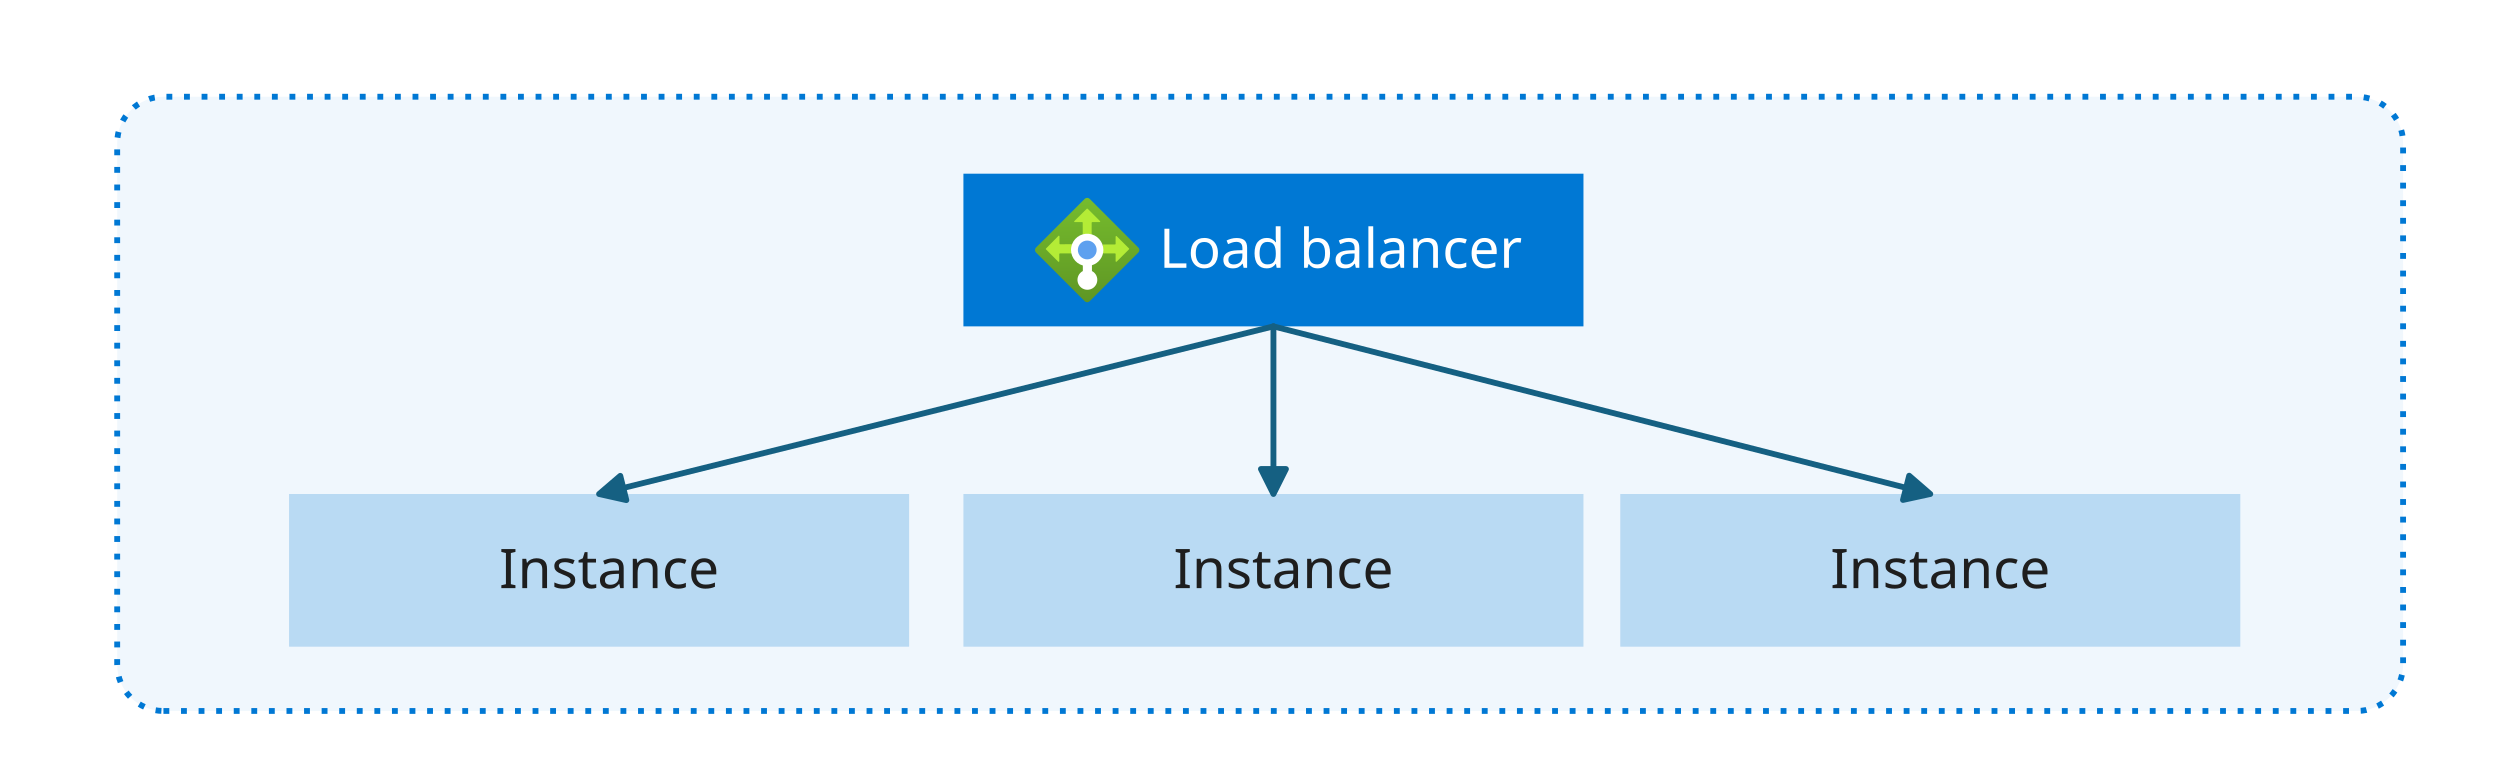
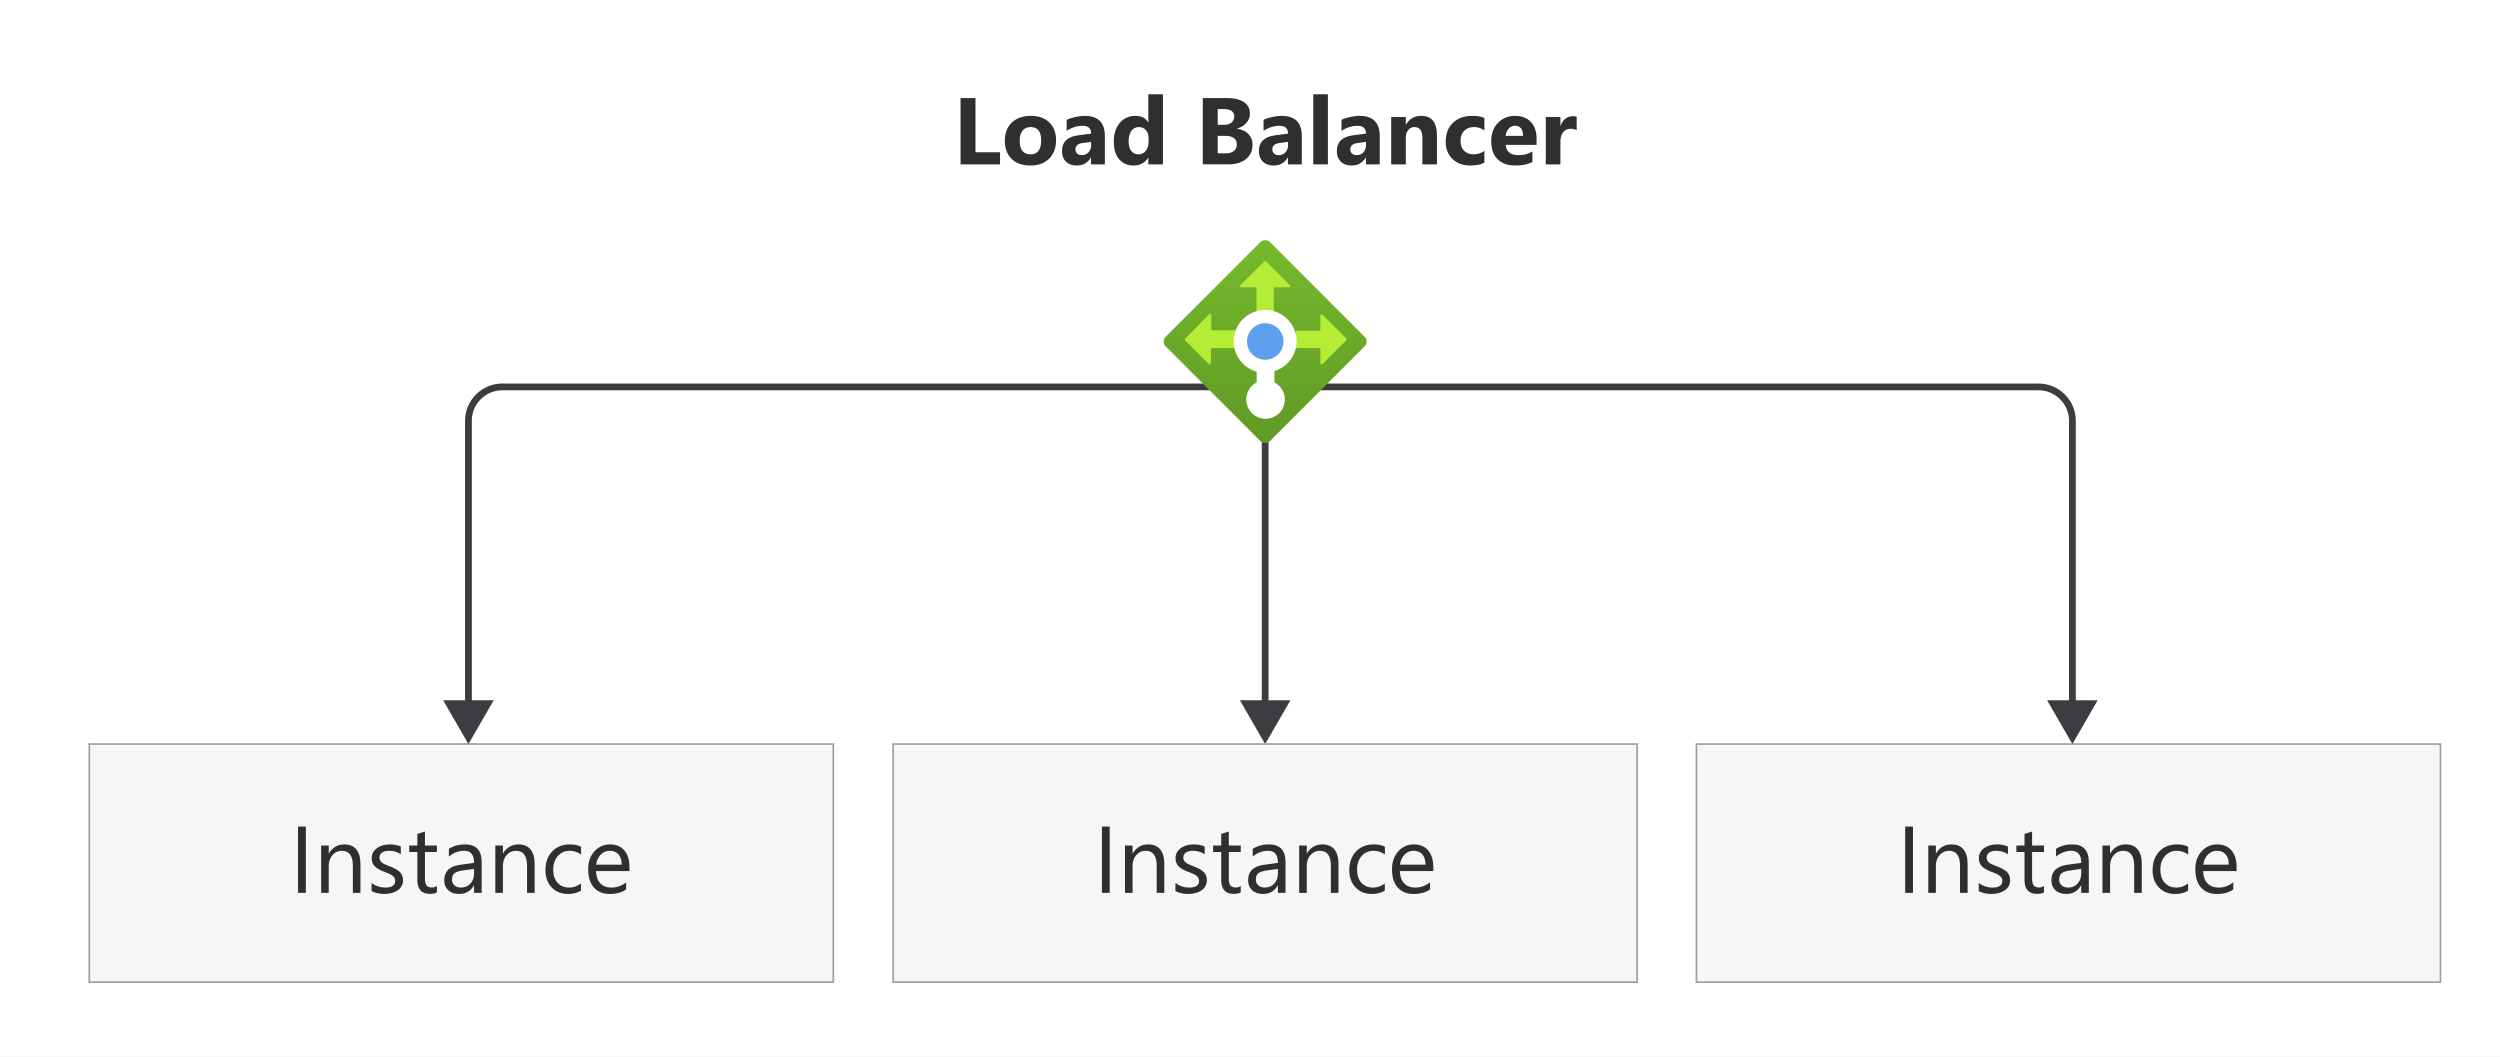
- <svg xmlns="http://www.w3.org/2000/svg" width="8.889in" height="2.778in" viewBox="0 0 640 200" xml:space="preserve" color-interpolation-filters="sRGB" class="st14">
-   <style type="text/css">
- 	
- 		.st1 {fill:#ffffff;stroke:none;stroke-width:0.25}
- 		.st2 {fill:#f0f7fd;stroke:#0078d4;stroke-dasharray:1.5,3;stroke-linecap:butt;stroke-width:1.5}
- 		.st3 {fill:#0078d4;fill-opacity:0.23;stroke:none;stroke-linecap:butt;stroke-width:0.561}
- 		.st4 {fill:#1e1e1e;font-family:Segoe UI;font-size:1.167em}
- 		.st5 {fill:#0078d4;stroke:none;stroke-linecap:butt;stroke-width:0.561}
- 		.st6 {fill:url(#grad0-20);stroke:none;stroke-linecap:butt;stroke-width:0.75}
- 		.st7 {fill:#b4ec36;stroke:none;stroke-linecap:butt;stroke-width:0.75}
- 		.st8 {fill:#ffffff;stroke:none;stroke-linecap:butt;stroke-width:0.75}
- 		.st9 {fill:#5ea0ef;stroke:none;stroke-linecap:butt;stroke-width:0.75}
- 		.st10 {fill:none;stroke:none;stroke-linecap:butt;stroke-width:0.561}
- 		.st11 {fill:#ffffff;font-family:Segoe UI;font-size:1.167em}
- 		.st12 {fill:#156082}
- 		.st13 {stroke:#156082;stroke-linecap:round;stroke-linejoin:round;stroke-width:1.5}
- 		.st14 {fill:none;fill-rule:evenodd;font-size:12px;overflow:visible;stroke-linecap:square;stroke-miterlimit:3}
- 	
- 	</style>
-   <defs id="Patterns_And_Gradients">
-     <linearGradient id="grad0-20" x1="0" y1="0" x2="1" y2="0" gradientTransform="rotate(-90 0.5 0.5)">
-       <stop offset="0" stop-color="#5e9624" stop-opacity="1" />
-       <stop offset="0.02" stop-color="#5f9724" stop-opacity="1" />
-       <stop offset="1" stop-color="#76bc2d" stop-opacity="1" />
+ <svg xmlns="http://www.w3.org/2000/svg" width="369.6" height="156.2" viewBox="0 0 369.6 156.2">
+   <defs>
+     <linearGradient id="linear-gradient" x1="-376.96" y1="-2850.98" x2="-376.96" y2="-2816.203" gradientTransform="translate(564 -2782.4) scale(1 -1)" gradientUnits="userSpaceOnUse">
+       <stop offset="0" stop-color="#5e9624" />
+       <stop offset=".02" stop-color="#5f9724" />
+       <stop offset="1" stop-color="#76bc2d" />
    </linearGradient>
  </defs>
-   <g>
-     <g id="shape75-1" transform="translate(0,4.2126)">
-       <rect x="0" y="-4.213" width="640" height="204.213" class="st1" />
+   <g id="Shapes">
+     <rect width="369.6" height="156.2" fill="#fff" />
+     <g>
+       <line x1="187.04" y1="61.6" x2="187.04" y2="104.618" fill="none" stroke="#3c3c41" stroke-miterlimit="10" />
+       <polygon points="183.3 103.524 187.04 110 190.78 103.524 183.3 103.524" fill="#3c3c41" />
    </g>
-     <g id="shape145-3" transform="translate(30,-18)">
-       <path d="M11.84 200 L573.35 200 A11.836 11.836 -180 0 0 585.19 188.16 L585.19 54.59 A11.836 11.836 -180 0 0 573.35        42.76 L11.84 42.76 A11.836 11.836 -180 0 0 -0 54.59 L0 188.16 A11.836 11.836 -180 0 0 11.84 200 Z" class="st2" />
+     <g>
+       <rect x="13.2" y="110" width="110" height="35.2" fill="#fff" />
+       <rect x="13.2" y="110" width="110" height="35.2" fill="#f5f3f2" opacity=".8" />
+       <rect x="13.2" y="110" width="110" height="35.2" fill="none" stroke="#9d9f9f" stroke-width=".25" />
    </g>
-     <g id="group122-5" transform="translate(625,161.378)">
- 			</g>
-     <g id="shape129-6" transform="translate(74,-34.4572)">
-       <rect x="0" y="160.914" width="158.733" height="39.086" class="st3" />
-       <text x="53.78" y="185.01" class="st4">Instance</text>
+     <g>
+       <rect x="132.04" y="110" width="110" height="35.2" fill="#fff" />
+       <rect x="132.04" y="110" width="110" height="35.2" fill="#f5f3f2" opacity=".8" />
+       <rect x="132.04" y="110" width="110" height="35.2" fill="none" stroke="#9d9f9f" stroke-width=".25" />
    </g>
-     <g id="shape130-9" transform="translate(246.634,-34.4572)">
-       <rect x="0" y="160.914" width="158.733" height="39.086" class="st3" />
-       <text x="53.78" y="185.01" class="st4">Instance</text>
+     <g>
+       <rect x="250.8" y="110" width="110" height="35.2" fill="#fff" />
+       <rect x="250.8" y="110" width="110" height="35.2" fill="#f5f3f2" opacity=".8" />
+       <rect x="250.8" y="110" width="110" height="35.2" fill="none" stroke="#9d9f9f" stroke-width=".25" />
    </g>
-     <g id="group143-12" transform="translate(246.634,-116.457)">
-       <g id="shape132-13">
-         <rect x="0" y="160.914" width="158.733" height="39.086" class="st5" />
-       </g>
-       <g id="group142-15" transform="translate(18.3202,0)">
-         <g id="group133-16" transform="translate(-2.19824E-14,-6.17646)">
-           <g id="shape134-17">
-             <path d="M0.27 186 L12.73 173.54 a0.891 0.891 0 0 1 1.277 -2.84217E-14 L26.46 186 a0.891 0.891           0 0 1 -3.90799E-14 1.277 L13.99 199.75 a0.891 0.891 0 0 1 -1.247 0 L0.27 187.27 a0.891           0.891 0 0 1 -6.10623E-15 -1.277 Z" class="st6" />
-           </g>
-           <g id="shape135-21" transform="translate(10.0468,-17.2271)">
-             <path d="M6.59 196.44 L3.44 193.3 a0.178 0.178 -180 0 0 -0.238 0 L0.05 196.44 a0.148 0.148 -180           0 0 0.119 0.267 L2.01 196.7 a0.163 0.163 0 0 1 0.163 0.163 L2.18 199.84 a0.163           0.163 -180 0 0 0.163 0.163 L4.3 200 a0.163 0.163 -180 0 0 0.163 -0.163           L4.46 196.87 a0.163 0.163 0 0 1 0.163 -0.163 L6.47 196.7 a0.148 0.148 -180 0           0 0.119 -0.267 Z" class="st7" />
-           </g>
-           <g id="shape136-23" transform="translate(2.77975,-10.3579)">
-             <path d="M3.16 193.44 L0.04 196.61 a0.163 0.163 -180 0 0 -3.53884E-15 0.223 L3.16 199.96 a0.163           0.163 -180 0 0 0.282 -0.119 L3.44 198.02 a0.163 0.163 0 0 1 0.163 -0.163           L6.58 197.85 a0.148 0.148 -180 0 0 0.148 -0.163 L6.73 195.73 a0.148 0.148 -180           0 0 -0.104 -0.223 L3.65 195.51 a0.148 0.148 0 0 1 -0.163 -0.148 L3.49 193.56           a0.174 0.174 -180 1 0 -0.327 -0.119 Z" class="st7" />
-           </g>
-           <g id="shape137-25" transform="translate(17.3608,-10.3692)">
-             <path d="M3.55 199.97 L6.71 196.82 a0.163 0.163 -180 0 0 1.15463E-14 -0.223 L3.55 193.45 a0.163           0.163 -180 0 0 -0.267 0.119 L3.28 195.43 a0.148 0.148 0 0 1 -0.163 0.148 L0.15           195.58 a0.148 0.148 -180 0 0 -0.148 0.163 L0 197.7 a0.148 0.148 -180 0 0 0.148           0.163 L3.12 197.86 a0.163 0.163 0 0 1 0.163 0.163 L3.28 199.87 a0.163 0.163           -180 0 0 0.267 0.104 Z" class="st7" />
-           </g>
-           <g id="shape138-27" transform="translate(10.8718,-3.19601)">
-             <path d="M6.64 189.83 A4.143 4.143 -180 1 0 1.38 193.79 L1.38 195.21 A2.539 2.539 -180 1 0 3.71 195.21           L3.71 193.72 A4.113 4.113 -180 0 0 6.64 189.83 Z" class="st8" />
-           </g>
-           <g id="shape139-29" transform="translate(10.9757,-10.9756)">
-             <ellipse cx="2.406" cy="197.594" rx="2.406" ry="2.406" class="st9" />
-           </g>
-         </g>
-         <g id="shape141-31" transform="translate(27.9077,0)">
-           <rect x="0" y="160.914" width="94.185" height="39.086" class="st10" />
-           <text x="3.87" y="185.01" class="st11">Load balancer</text>
-         </g>
-       </g>
+     <g>
+       <path d="M69.254,104.618v-42.418c0-2.75,2.25-5,5-5h227.13c2.75,0,5,2.25,5,5v42.418" fill="none" stroke="#3c3c41" stroke-miterlimit="10" />
+       <polygon points="72.994 103.523 69.254 110 65.514 103.523 72.994 103.523" fill="#3c3c41" />
+       <polygon points="302.644 103.523 306.384 110 310.123 103.523 302.644 103.523" fill="#3c3c41" />
    </g>
-     <g id="shape144-34" transform="translate(414.785,-34.4572)">
-       <rect x="0" y="160.914" width="158.733" height="39.086" class="st3" />
-       <text x="53.78" y="185.01" class="st4">Instance</text>
+     <g>
+       <path d="M172.343,49.783l13.981-13.981c.385-.396,1.018-.404,1.414-.019.006.006.013.013.019.019l13.981,13.981c.396.385.404,1.018.019,1.414-.006.006-.013.013-.019.019l-13.998,13.998c-.389.381-1.011.381-1.4,0l-13.998-13.998c-.396-.385-.404-1.018-.019-1.414.006-.006.013-.013.019-.019Z" fill="url(#linear-gradient)" />
+       <path d="M190.706,42.168l-3.533-3.516c-.076-.068-.191-.068-.267,0l-3.533,3.516c-.076.051-.097.155-.045.231.039.058.111.086.178.069h2.066c.101,0,.183.082.183.183v3.333c0,.101.082.183.183.183h2.2c.101,0,.183-.082.183-.183v-3.333c0-.101.082-.183.183-.183h2.066c.089.022.18-.032.202-.121.017-.068-.011-.139-.069-.178Z" fill="#b4ec36" />
+       <path d="M178.708,46.517l-3.499,3.549c-.066.07-.066.18,0,.25l3.499,3.516c.069.074.185.077.259.008.039-.036.06-.088.058-.141v-2.05c0-.101.082-.183.183-.183h3.333c.092.001.167-.074.168-.166,0-.006-0-.012-.001-.018v-2.2c.047-.079.021-.181-.058-.229-.018-.011-.038-.018-.059-.021h-3.333c-.092.009-.173-.058-.182-.149-.001-.006-.001-.012-.001-.018v-2.016c.037-.101-.015-.213-.117-.25-.101-.037-.213.015-.25.117Z" fill="#b4ec36" />
+       <path d="M195.505,53.833l3.549-3.533c.066-.07.066-.18,0-.25l-3.549-3.533c-.078-.065-.194-.054-.258.024-.025.031-.04.069-.042.109v2.083c.001.092-.074.167-.166.168-.006,0-.012-0-.018-.001h-3.333c-.092-.001-.167.074-.168.166,0,.006 0.0.012.001.018v2.2c-.009.092.058.173.149.182.006.001.012.001.018.001h3.333c.101,0,.183.082.183.183v2.066c.013.1.105.171.205.158.035-.004.068-.019.095-.042Z" fill="#b4ec36" />
+       <path d="M191.689,50.5c.016-2.568-2.053-4.662-4.62-4.678-2.568-.016-4.662,2.053-4.678,4.62-.013,2.097,1.379,3.943,3.399,4.507v1.583c-1.398.722-1.946,2.442-1.223,3.84.722,1.398,2.442,1.946,3.84,1.223,1.398-.722,1.946-2.442,1.223-3.84-.271-.525-.699-.952-1.223-1.223v-1.666c1.93-.582,3.26-2.35,3.283-4.366Z" fill="#fff" />
+       <circle id="e99c3387-15c3-4f28-bd4b-cb209b430e06" cx="187.057" cy="50.483" r="2.7" fill="#5ea0ef" />
    </g>
-     <g id="shape146-37" transform="translate(374.249,277.636) rotate(166.04)">
-       <path d="M171.5 196.8 L171.5 203.2 L177.89 200 L171.5 196.8 Z" class="st12" />
-       <path d="M171.5 196.8 L171.5 203.2 L177.89 200 L171.5 196.8" class="st13" />
-       <path d="M0 200 L171.5 200" class="st13" />
+   </g>
+   <g id="Text">
+     <g>
+       <path d="M45.214,132h-1.148v-9.803h1.148v9.803Z" fill="#2f2f2f" />
+       <path d="M53.289,132h-1.121v-3.992c0-1.486-.543-2.228-1.627-2.228-.56,0-1.024.211-1.392.632-.366.422-.55.954-.55,1.597v3.992h-1.121v-7h1.121v1.162h.027c.528-.885,1.294-1.326,2.297-1.326.766,0,1.351.247,1.757.741.405.495.608,1.209.608,2.144v4.279Z" fill="#2f2f2f" />
+       <path d="M54.937,131.747v-1.203c.611.451,1.283.677,2.017.677.984,0,1.477-.328,1.477-.984,0-.188-.042-.346-.126-.476-.085-.13-.198-.245-.342-.345-.144-.101-.312-.19-.506-.271-.194-.079-.402-.163-.626-.249-.31-.123-.582-.247-.816-.373-.235-.125-.431-.267-.588-.424s-.276-.336-.355-.536c-.08-.201-.12-.435-.12-.704,0-.328.075-.619.226-.872s.352-.465.602-.636c.251-.171.537-.3.858-.386.321-.087.652-.13.994-.13.606,0,1.148.104,1.627.315v1.135c-.515-.338-1.107-.506-1.777-.506-.209,0-.398.023-.567.071-.168.048-.314.115-.434.202-.121.086-.215.19-.28.31-.066.121-.1.254-.1.4,0,.182.033.335.1.458.065.123.163.232.29.328.128.096.283.182.465.26.183.077.39.161.622.253.31.118.588.24.834.365.246.126.456.267.629.424.174.157.307.339.4.544.093.205.14.448.14.731,0,.346-.076.646-.229.902-.153.255-.356.467-.612.636-.255.168-.549.294-.882.376-.332.082-.681.123-1.046.123-.72,0-1.344-.14-1.873-.417Z" fill="#2f2f2f" />
+       <path d="M64.59,131.932c-.264.145-.612.219-1.046.219-1.226,0-1.839-.684-1.839-2.051v-4.143h-1.203v-.957h1.203v-1.709l1.121-.362v2.071h1.764v.957h-1.764v3.944c0,.469.08.804.239,1.005.16.2.424.301.793.301.283,0,.526-.078.731-.232v.957Z" fill="#2f2f2f" />
+       <path d="M71.207,132h-1.121v-1.094h-.027c-.487.838-1.205,1.258-2.153,1.258-.697,0-1.243-.185-1.637-.554-.395-.369-.592-.859-.592-1.47,0-1.309.77-2.069,2.311-2.283l2.099-.294c0-1.19-.48-1.784-1.442-1.784-.843,0-1.603.287-2.283.861v-1.148c.689-.438,1.481-.656,2.379-.656,1.645,0,2.468.87,2.468,2.611v4.553ZM70.086,128.459l-1.688.232c-.519.072-.911.201-1.176.386-.264.185-.397.512-.397.981,0,.342.122.621.366.837.243.217.568.325.974.325.557,0,1.016-.195,1.378-.585s.543-.883.543-1.48v-.697Z" fill="#2f2f2f" />
+       <path d="M79.04,132h-1.121v-3.992c0-1.486-.542-2.228-1.627-2.228-.56,0-1.024.211-1.391.632-.367.422-.551.954-.551,1.597v3.992h-1.121v-7h1.121v1.162h.027c.529-.885,1.295-1.326,2.297-1.326.766,0,1.352.247,1.757.741.406.495.608,1.209.608,2.144v4.279Z" fill="#2f2f2f" />
+       <path d="M85.888,131.679c-.537.323-1.176.485-1.914.485-.998,0-1.804-.325-2.416-.975-.613-.649-.92-1.491-.92-2.525,0-1.153.331-2.079.991-2.779.661-.699,1.543-1.049,2.646-1.049.615,0,1.158.113,1.627.342v1.148c-.519-.365-1.075-.547-1.668-.547-.715,0-1.302.256-1.76.769s-.688,1.187-.688,2.021c0,.82.216,1.467.646,1.941.431.474,1.008.711,1.732.711.611,0,1.185-.203,1.723-.608v1.066Z" fill="#2f2f2f" />
+       <path d="M93.058,128.78h-4.942c.019.779.229,1.381.629,1.805.401.424.953.636,1.654.636.789,0,1.514-.26,2.174-.779v1.053c-.615.446-1.429.67-2.44.67-.988,0-1.766-.318-2.331-.954-.565-.636-.848-1.53-.848-2.683,0-1.09.309-1.977.927-2.663.617-.685,1.384-1.028,2.3-1.028s1.625.296,2.126.889c.502.592.752,1.415.752,2.468v.588ZM91.91,127.83c-.004-.647-.16-1.151-.468-1.511-.308-.36-.735-.54-1.282-.54-.528,0-.978.189-1.347.567-.369.378-.597.872-.684,1.483h3.78Z" fill="#2f2f2f" />
    </g>
-     <g id="shape147-41" transform="translate(526,83.5428) rotate(90)">
-       <path d="M36.52 196.8 L36.52 203.2 L42.91 200 L36.52 196.8 Z" class="st12" />
-       <path d="M36.52 196.8 L36.52 203.2 L42.91 200 L36.52 196.8" class="st13" />
-       <path d="M0 200 L36.52 200" class="st13" />
+     <g>
+       <path d="M164.055,132h-1.148v-9.803h1.148v9.803Z" fill="#2f2f2f" />
+       <path d="M172.129,132h-1.121v-3.992c0-1.486-.542-2.228-1.627-2.228-.56,0-1.024.211-1.391.632-.367.422-.55.954-.55,1.597v3.992h-1.121v-7h1.121v1.162h.027c.529-.885,1.294-1.326,2.297-1.326.766,0,1.351.247,1.757.741.406.495.608,1.209.608,2.144v4.279Z" fill="#2f2f2f" />
+       <path d="M173.777,131.747v-1.203c.611.451,1.283.677,2.017.677.984,0,1.477-.328,1.477-.984,0-.188-.042-.346-.127-.476s-.198-.245-.342-.345c-.144-.101-.312-.19-.506-.271-.194-.079-.402-.163-.625-.249-.31-.123-.582-.247-.817-.373-.235-.125-.431-.267-.588-.424s-.276-.336-.355-.536c-.08-.201-.12-.435-.12-.704,0-.328.075-.619.226-.872s.351-.465.602-.636.537-.3.858-.386c.321-.087.653-.13.995-.13.606,0,1.148.104,1.627.315v1.135c-.515-.338-1.107-.506-1.777-.506-.209,0-.399.023-.567.071s-.314.115-.434.202c-.121.086-.214.19-.28.31-.066.121-.099.254-.099.4,0,.182.033.335.099.458s.163.232.29.328.283.182.465.26c.182.077.39.161.622.253.31.118.588.24.834.365.246.126.456.267.629.424s.307.339.4.544.14.448.14.731c0,.346-.076.646-.229.902-.153.255-.356.467-.612.636-.255.168-.549.294-.882.376s-.681.123-1.046.123c-.72,0-1.344-.14-1.873-.417Z" fill="#2f2f2f" />
+       <path d="M183.431,131.932c-.264.145-.613.219-1.046.219-1.226,0-1.839-.684-1.839-2.051v-4.143h-1.203v-.957h1.203v-1.709l1.121-.362v2.071h1.764v.957h-1.764v3.944c0,.469.08.804.239,1.005.16.2.424.301.793.301.283,0,.526-.078.731-.232v.957Z" fill="#2f2f2f" />
+       <path d="M190.048,132h-1.121v-1.094h-.027c-.488.838-1.206,1.258-2.153,1.258-.697,0-1.243-.185-1.637-.554s-.591-.859-.591-1.47c0-1.309.77-2.069,2.311-2.283l2.099-.294c0-1.19-.481-1.784-1.442-1.784-.843,0-1.604.287-2.283.861v-1.148c.688-.438,1.481-.656,2.379-.656,1.645,0,2.468.87,2.468,2.611v4.553ZM188.927,128.459l-1.688.232c-.519.072-.912.201-1.176.386s-.397.512-.397.981c0,.342.122.621.366.837.244.217.568.325.974.325.556,0,1.015-.195,1.377-.585s.543-.883.543-1.48v-.697Z" fill="#2f2f2f" />
+       <path d="M197.88,132h-1.121v-3.992c0-1.486-.542-2.228-1.627-2.228-.56,0-1.024.211-1.391.632-.367.422-.55.954-.55,1.597v3.992h-1.121v-7h1.121v1.162h.027c.529-.885,1.294-1.326,2.297-1.326.766,0,1.351.247,1.757.741.406.495.608,1.209.608,2.144v4.279Z" fill="#2f2f2f" />
+       <path d="M204.728,131.679c-.538.323-1.176.485-1.914.485-.998,0-1.804-.325-2.417-.975s-.919-1.491-.919-2.525c0-1.153.331-2.079.991-2.779.661-.699,1.542-1.049,2.646-1.049.615,0,1.158.113,1.627.342v1.148c-.519-.365-1.076-.547-1.668-.547-.715,0-1.302.256-1.76.769s-.687,1.187-.687,2.021c0,.82.215,1.467.646,1.941.431.474,1.008.711,1.733.711.611,0,1.185-.203,1.723-.608v1.066Z" fill="#2f2f2f" />
+       <path d="M211.898,128.78h-4.942c.018.779.228,1.381.629,1.805s.953.636,1.654.636c.789,0,1.513-.26,2.174-.779v1.053c-.615.446-1.429.67-2.44.67-.989,0-1.766-.318-2.331-.954s-.848-1.53-.848-2.683c0-1.09.309-1.977.926-2.663.618-.685,1.384-1.028,2.3-1.028s1.625.296,2.126.889c.501.592.752,1.415.752,2.468v.588ZM210.75,127.83c-.004-.647-.161-1.151-.468-1.511-.308-.36-.735-.54-1.282-.54-.529,0-.978.189-1.347.567-.369.378-.597.872-.684,1.483h3.78Z" fill="#2f2f2f" />
    </g>
-     <g id="shape148-45" transform="translate(375.457,-110.246) rotate(14.317)">
-       <path d="M167.15 196.8 L167.15 203.2 L173.54 200 L167.15 196.8 Z" class="st12" />
-       <path d="M167.15 196.8 L167.15 203.2 L173.54 200 L167.15 196.8" class="st13" />
-       <path d="M0 200 L167.15 200" class="st13" />
+     <g>
+       <path d="M282.814,132h-1.148v-9.803h1.148v9.803Z" fill="#2f2f2f" />
+       <path d="M290.889,132h-1.121v-3.992c0-1.486-.542-2.228-1.627-2.228-.56,0-1.024.211-1.391.632-.367.422-.55.954-.55,1.597v3.992h-1.121v-7h1.121v1.162h.027c.529-.885,1.294-1.326,2.297-1.326.766,0,1.351.247,1.757.741.406.495.608,1.209.608,2.144v4.279Z" fill="#2f2f2f" />
+       <path d="M292.537,131.747v-1.203c.611.451,1.283.677,2.017.677.984,0,1.477-.328,1.477-.984,0-.188-.042-.346-.127-.476s-.198-.245-.342-.345c-.144-.101-.312-.19-.506-.271-.194-.079-.402-.163-.625-.249-.31-.123-.582-.247-.817-.373-.235-.125-.431-.267-.588-.424s-.276-.336-.355-.536c-.08-.201-.12-.435-.12-.704,0-.328.075-.619.226-.872s.351-.465.602-.636.537-.3.858-.386c.321-.087.653-.13.995-.13.606,0,1.148.104,1.627.315v1.135c-.515-.338-1.107-.506-1.777-.506-.209,0-.399.023-.567.071s-.314.115-.434.202c-.121.086-.214.19-.28.31-.066.121-.099.254-.099.4,0,.182.033.335.099.458s.163.232.29.328.283.182.465.26c.182.077.39.161.622.253.31.118.588.24.834.365.246.126.456.267.629.424s.307.339.4.544.14.448.14.731c0,.346-.076.646-.229.902-.153.255-.356.467-.612.636-.255.168-.549.294-.882.376s-.681.123-1.046.123c-.72,0-1.344-.14-1.873-.417Z" fill="#2f2f2f" />
+       <path d="M302.19,131.932c-.264.145-.613.219-1.046.219-1.226,0-1.839-.684-1.839-2.051v-4.143h-1.203v-.957h1.203v-1.709l1.121-.362v2.071h1.764v.957h-1.764v3.944c0,.469.08.804.239,1.005.16.2.424.301.793.301.283,0,.526-.078.731-.232v.957Z" fill="#2f2f2f" />
+       <path d="M308.808,132h-1.121v-1.094h-.027c-.488.838-1.206,1.258-2.153,1.258-.697,0-1.243-.185-1.637-.554s-.591-.859-.591-1.47c0-1.309.77-2.069,2.311-2.283l2.099-.294c0-1.19-.481-1.784-1.442-1.784-.843,0-1.604.287-2.283.861v-1.148c.688-.438,1.481-.656,2.379-.656,1.645,0,2.468.87,2.468,2.611v4.553ZM307.686,128.459l-1.688.232c-.519.072-.912.201-1.176.386s-.397.512-.397.981c0,.342.122.621.366.837.244.217.568.325.974.325.556,0,1.015-.195,1.377-.585s.543-.883.543-1.48v-.697Z" fill="#2f2f2f" />
+       <path d="M316.64,132h-1.121v-3.992c0-1.486-.542-2.228-1.627-2.228-.56,0-1.024.211-1.391.632-.367.422-.55.954-.55,1.597v3.992h-1.121v-7h1.121v1.162h.027c.529-.885,1.294-1.326,2.297-1.326.766,0,1.351.247,1.757.741.406.495.608,1.209.608,2.144v4.279Z" fill="#2f2f2f" />
+       <path d="M323.488,131.679c-.538.323-1.176.485-1.914.485-.998,0-1.804-.325-2.417-.975s-.919-1.491-.919-2.525c0-1.153.331-2.079.991-2.779.661-.699,1.542-1.049,2.646-1.049.615,0,1.158.113,1.627.342v1.148c-.519-.365-1.076-.547-1.668-.547-.715,0-1.302.256-1.76.769s-.687,1.187-.687,2.021c0,.82.215,1.467.646,1.941.431.474,1.008.711,1.733.711.611,0,1.185-.203,1.723-.608v1.066Z" fill="#2f2f2f" />
+       <path d="M330.658,128.78h-4.942c.018.779.228,1.381.629,1.805s.953.636,1.654.636c.789,0,1.513-.26,2.174-.779v1.053c-.615.446-1.429.67-2.44.67-.989,0-1.766-.318-2.331-.954s-.848-1.53-.848-2.683c0-1.09.309-1.977.926-2.663.618-.685,1.384-1.028,2.3-1.028s1.625.296,2.126.889c.501.592.752,1.415.752,2.468v.588ZM329.51,127.83c-.004-.647-.161-1.151-.468-1.511-.308-.36-.735-.54-1.282-.54-.529,0-.978.189-1.347.567-.369.378-.597.872-.684,1.483h3.78Z" fill="#2f2f2f" />
+     </g>
+     <g>
+       <path d="M147.846,24.3h-5.838v-9.803h2.208v8.012h3.63v1.791Z" fill="#2f2f2f" />
+       <path d="M152.309,24.471c-1.167,0-2.084-.327-2.752-.981-.667-.653-1.002-1.541-1.002-2.662,0-1.158.346-2.063,1.039-2.717.693-.654,1.629-.981,2.81-.981,1.162,0,2.074.327,2.734.981.661.653.991,1.518.991,2.594,0,1.162-.341,2.08-1.022,2.755s-1.614,1.012-2.799,1.012ZM152.363,18.783c-.51,0-.907.175-1.19.526s-.424.848-.424,1.49c0,1.344.542,2.017,1.627,2.017,1.035,0,1.552-.69,1.552-2.071,0-1.309-.522-1.962-1.565-1.962Z" fill="#2f2f2f" />
+       <path d="M163.346,24.3h-2.044v-1.005h-.027c-.469.784-1.165,1.176-2.085,1.176-.679,0-1.213-.192-1.603-.577-.39-.386-.585-.899-.585-1.542,0-1.358.804-2.142,2.413-2.352l1.9-.253c0-.766-.415-1.148-1.244-1.148-.834,0-1.627.248-2.379.745v-1.627c.301-.155.712-.292,1.234-.41s.997-.178,1.425-.178c1.996,0,2.994.995,2.994,2.987v4.184ZM161.315,21.456v-.472l-1.272.164c-.702.091-1.053.407-1.053.95,0,.246.085.447.256.606.171.156.402.235.694.235.406,0,.736-.14.991-.421.255-.279.383-.635.383-1.062Z" fill="#2f2f2f" />
+       <path d="M171.927,24.3h-2.16v-.964h-.027c-.492.757-1.214,1.135-2.167,1.135-.875,0-1.579-.309-2.112-.927-.533-.617-.8-1.48-.8-2.587,0-1.157.294-2.085.882-2.782s1.358-1.046,2.311-1.046c.902,0,1.531.323,1.887.971h.027v-4.163h2.16v10.363ZM169.808,20.896v-.526c0-.456-.132-.834-.397-1.135s-.608-.451-1.032-.451c-.478,0-.852.189-1.121.564-.269.377-.403.893-.403,1.549,0,.615.13,1.09.39,1.422s.62.499,1.08.499c.438,0,.794-.175,1.07-.526s.414-.816.414-1.395Z" fill="#2f2f2f" />
+       <path d="M177.819,24.3v-9.803h3.568c1.094,0,1.935.201,2.522.602s.882.967.882,1.695c0,.529-.179.991-.537,1.388s-.815.673-1.371.827v.027c.697.086,1.254.344,1.671.772s.625.95.625,1.565c0,.898-.321,1.609-.964,2.137-.643.525-1.52.789-2.632.789h-3.767ZM180.027,16.124v2.324h.971c.456,0,.815-.11,1.077-.332.262-.221.393-.525.393-.912,0-.721-.538-1.08-1.613-1.08h-.827ZM180.027,20.089v2.584h1.196c.51,0,.91-.119,1.2-.355s.434-.56.434-.971c0-.393-.143-.699-.427-.923s-.683-.335-1.193-.335h-1.21Z" fill="#2f2f2f" />
+       <path d="M192.457,24.3h-2.044v-1.005h-.027c-.469.784-1.165,1.176-2.085,1.176-.679,0-1.213-.192-1.603-.577-.39-.386-.585-.899-.585-1.542,0-1.358.804-2.142,2.413-2.352l1.9-.253c0-.766-.415-1.148-1.244-1.148-.834,0-1.627.248-2.379.745v-1.627c.301-.155.712-.292,1.234-.41s.997-.178,1.425-.178c1.996,0,2.994.995,2.994,2.987v4.184ZM190.427,21.456v-.472l-1.272.164c-.702.091-1.053.407-1.053.95,0,.246.085.447.256.606.171.156.402.235.694.235.406,0,.736-.14.991-.421.255-.279.383-.635.383-1.062Z" fill="#2f2f2f" />
+       <path d="M196.315,24.3h-2.16v-10.363h2.16v10.363Z" fill="#2f2f2f" />
+       <path d="M203.98,24.3h-2.044v-1.005h-.027c-.469.784-1.165,1.176-2.085,1.176-.679,0-1.213-.192-1.603-.577-.39-.386-.585-.899-.585-1.542,0-1.358.804-2.142,2.413-2.352l1.9-.253c0-.766-.415-1.148-1.244-1.148-.834,0-1.627.248-2.379.745v-1.627c.301-.155.712-.292,1.234-.41s.997-.178,1.425-.178c1.996,0,2.994.995,2.994,2.987v4.184ZM201.95,21.456v-.472l-1.272.164c-.702.091-1.053.407-1.053.95,0,.246.085.447.256.606.171.156.402.235.694.235.406,0,.736-.14.991-.421.255-.279.383-.635.383-1.062Z" fill="#2f2f2f" />
+       <path d="M212.437,24.3h-2.153v-3.89c0-1.085-.387-1.627-1.162-1.627-.373,0-.681.144-.923.431s-.362.652-.362,1.094v3.992h-2.16v-7h2.16v1.107h.027c.515-.852,1.265-1.278,2.249-1.278,1.549,0,2.324.962,2.324,2.885v4.286Z" fill="#2f2f2f" />
+       <path d="M219.451,24.047c-.488.282-1.192.424-2.112.424-1.076,0-1.946-.325-2.611-.978s-.998-1.492-.998-2.522c0-1.19.356-2.127,1.07-2.813.713-.685,1.667-1.028,2.861-1.028.825,0,1.422.109,1.791.328v1.832c-.451-.337-.955-.506-1.511-.506-.62,0-1.111.181-1.473.544-.362.361-.543.861-.543,1.5,0,.619.173,1.106.519,1.459.346.353.823.53,1.429.53.538,0,1.064-.169,1.579-.506v1.736Z" fill="#2f2f2f" />
+       <path d="M227.166,21.415h-4.566c.073,1.016.713,1.524,1.921,1.524.77,0,1.447-.183,2.03-.547v1.559c-.647.347-1.488.519-2.522.519-1.13,0-2.007-.314-2.632-.94-.625-.626-.936-1.5-.936-2.621,0-1.162.337-2.082,1.012-2.762s1.504-1.019,2.488-1.019c1.021,0,1.81.304,2.369.909s.837,1.429.837,2.468v.909ZM225.163,20.089c0-1.002-.406-1.504-1.217-1.504-.346,0-.646.144-.899.431s-.407.645-.461,1.073h2.577Z" fill="#2f2f2f" />
+       <path d="M233.098,19.248c-.26-.142-.563-.212-.909-.212-.469,0-.836.172-1.101.516-.264.345-.397.812-.397,1.405v3.343h-2.16v-7h2.16v1.299h.027c.342-.947.957-1.422,1.846-1.422.228,0,.406.027.533.082v1.989Z" fill="#2f2f2f" />
    </g>
  </g>
</svg>
